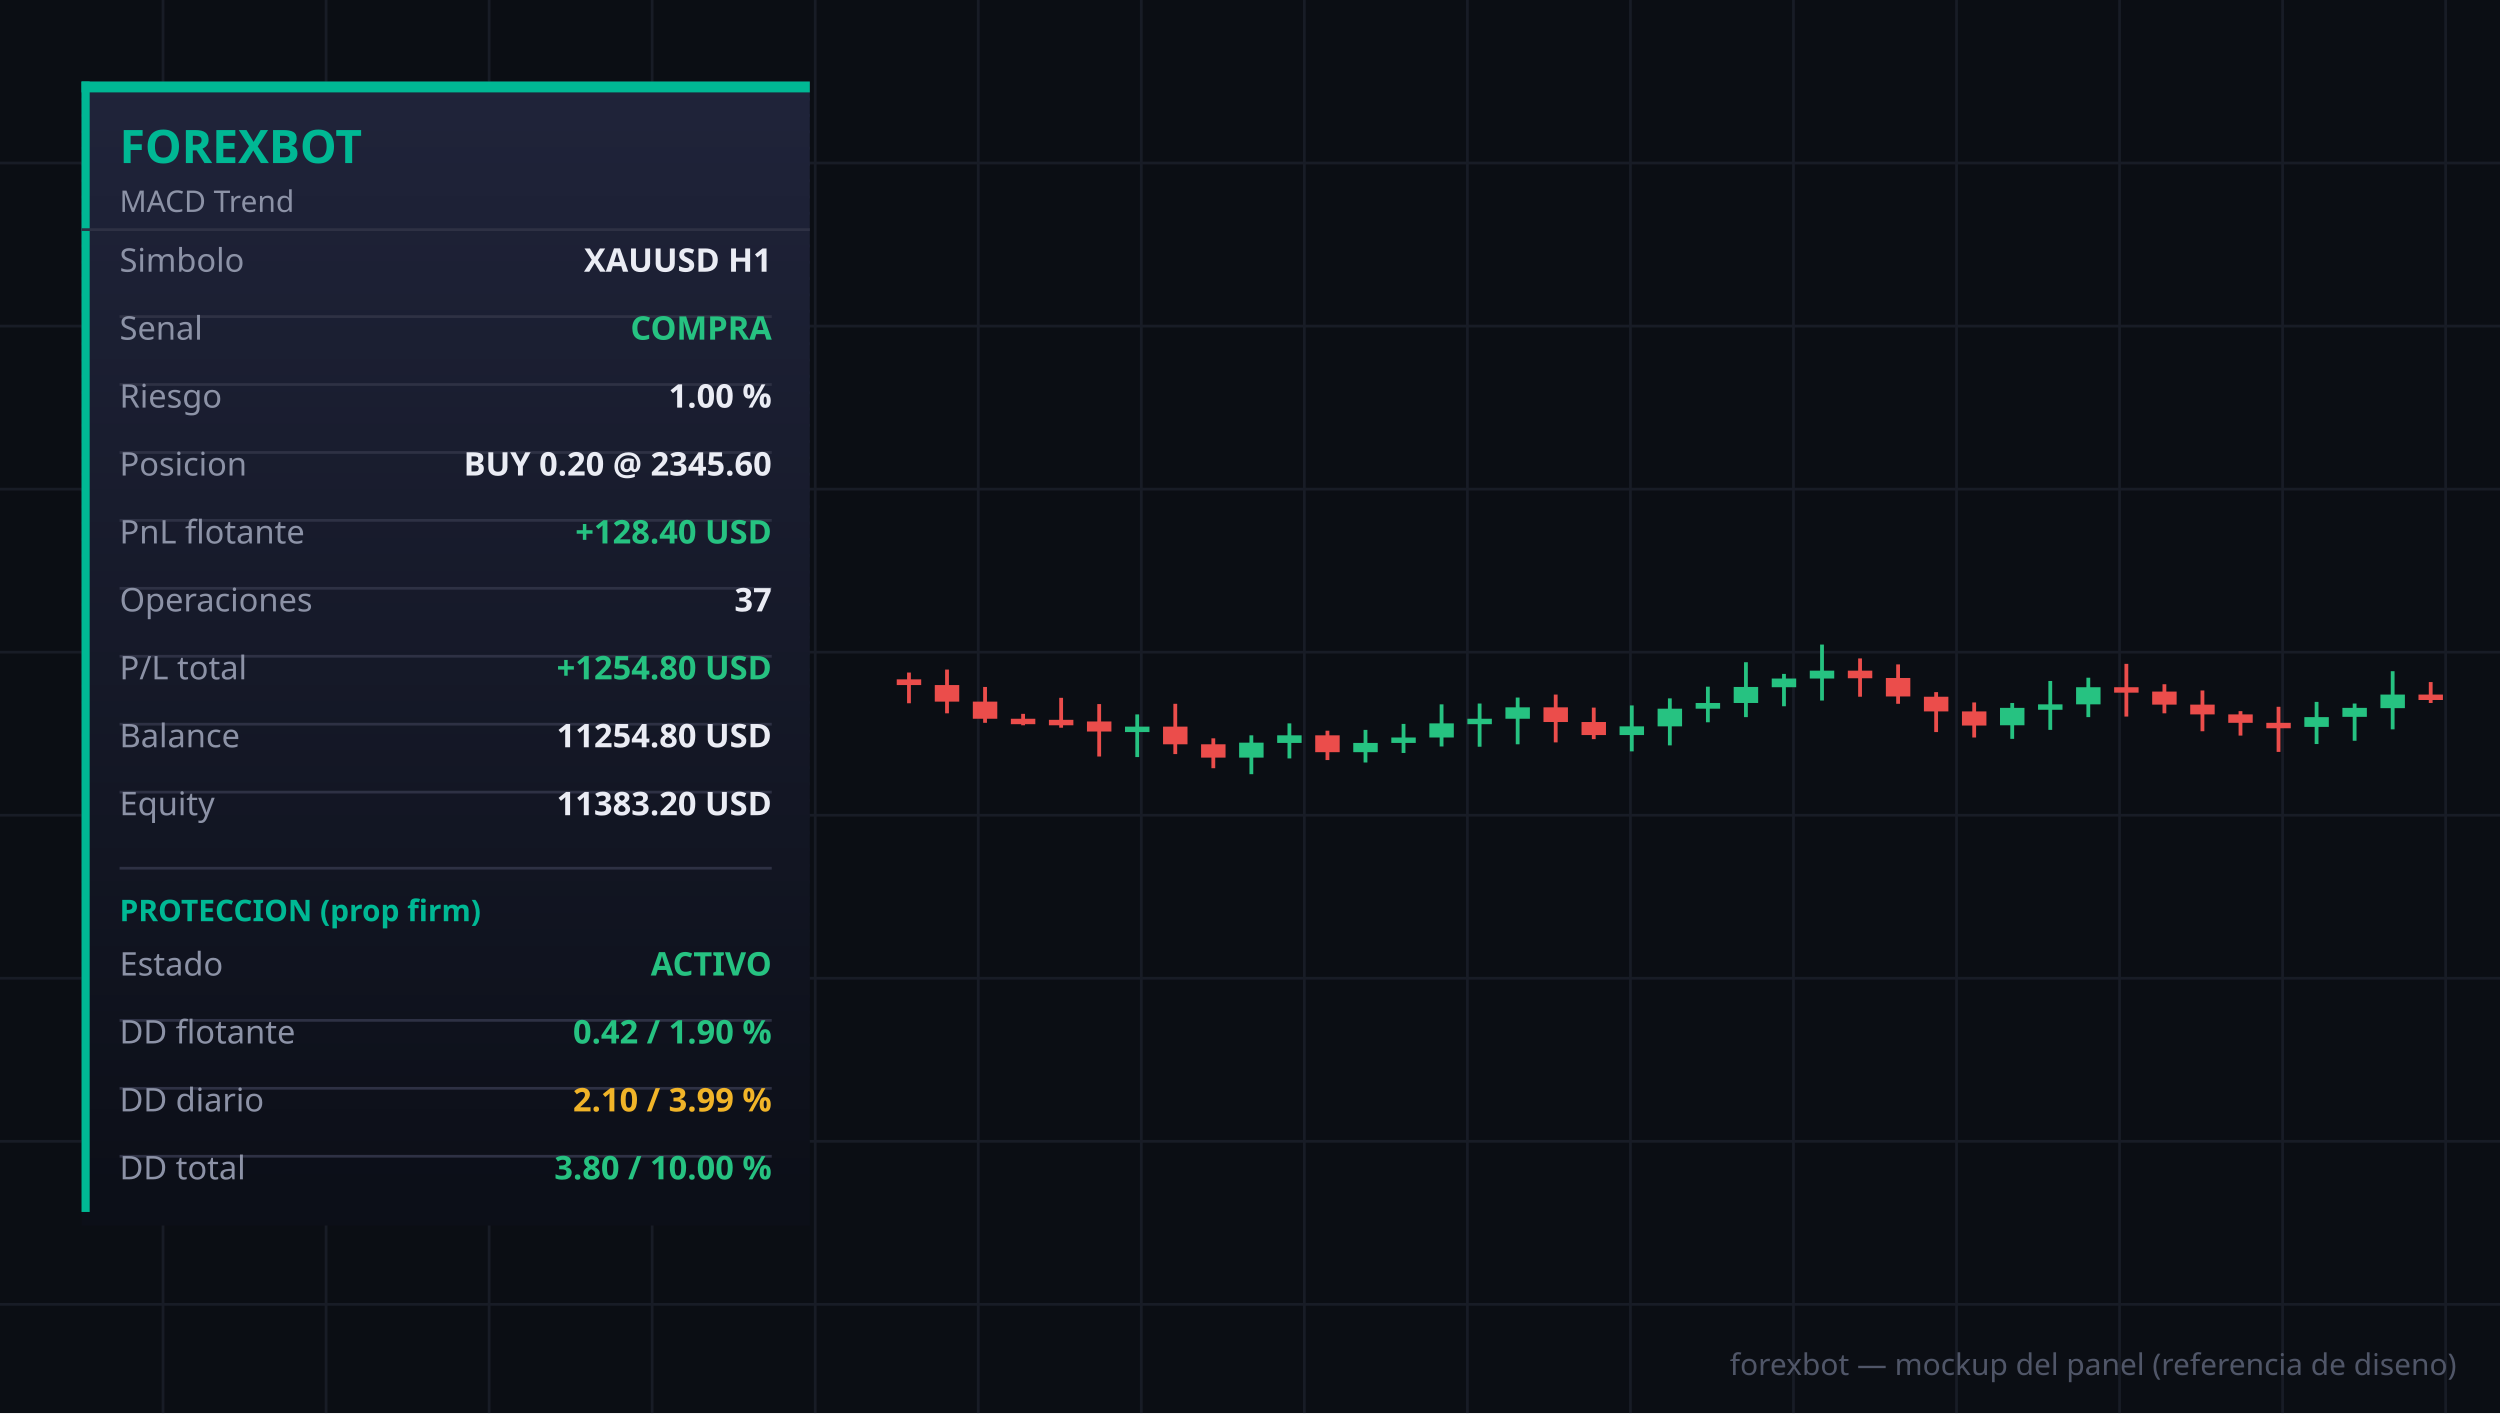
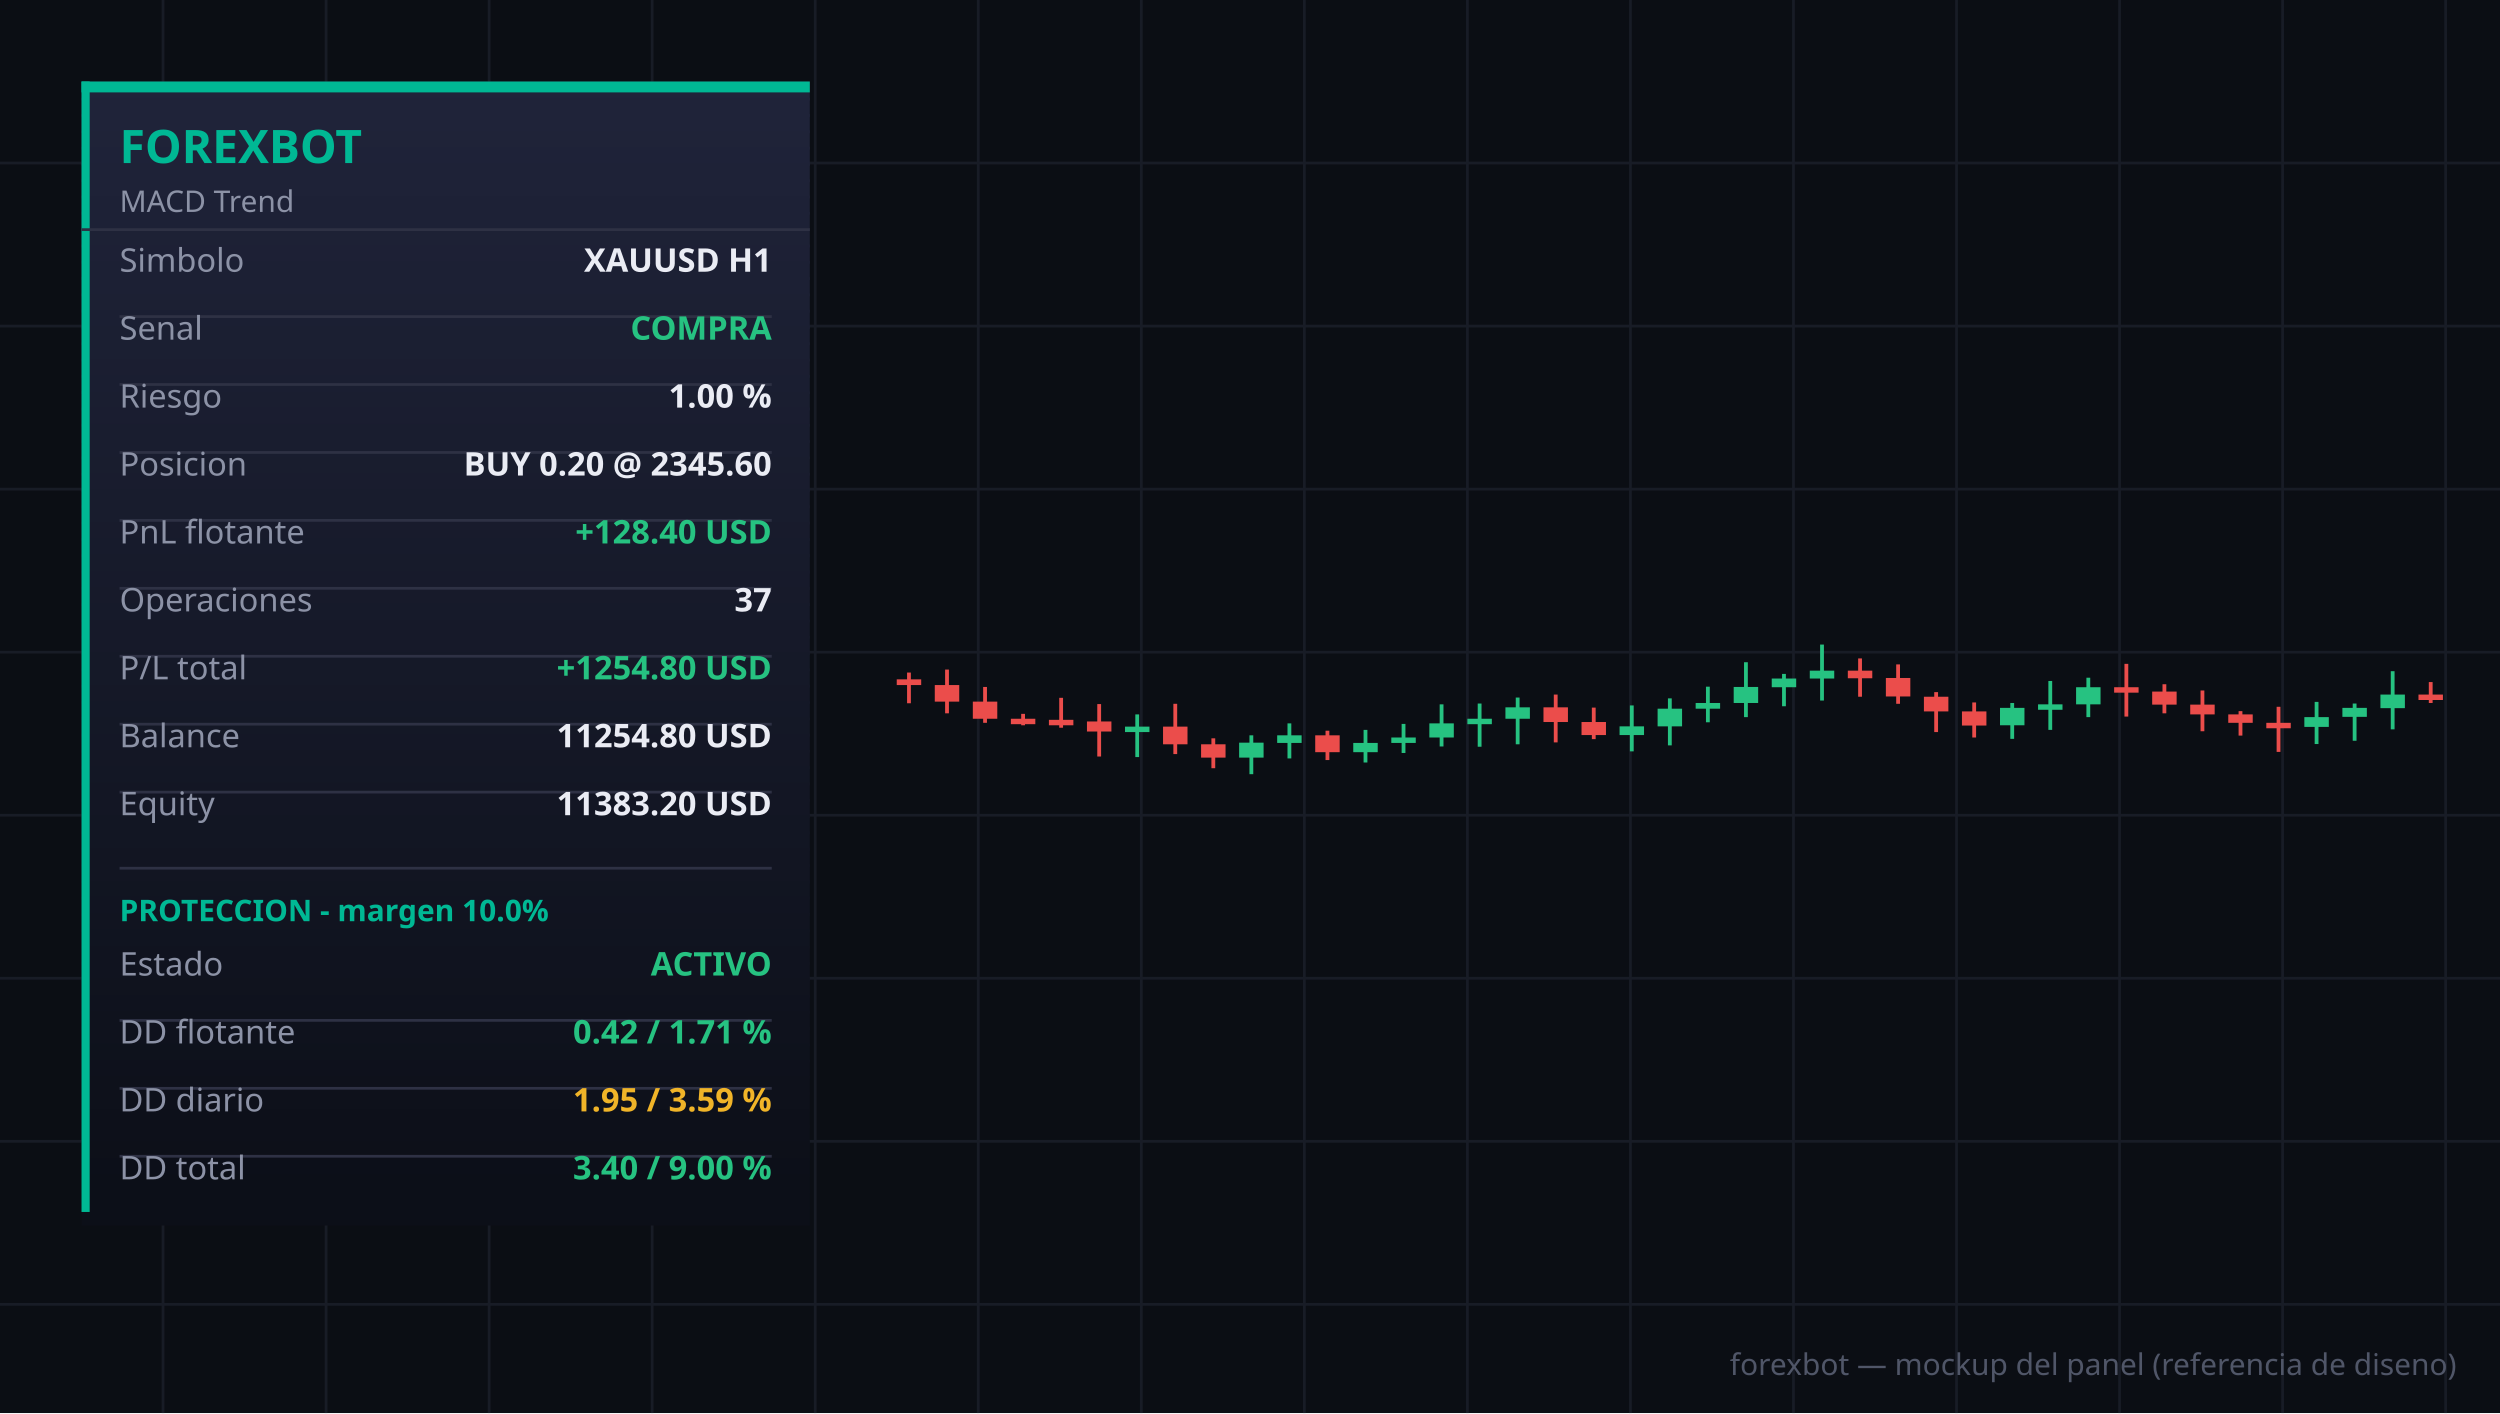
<svg xmlns="http://www.w3.org/2000/svg" width="920" height="520" viewBox="0 0 920 520" font-family="Segoe UI, sans-serif">
  <rect width="920" height="520" fill="rgb(11,14,20)" />
  <line x1="0" y1="60" x2="920" y2="60" stroke="rgb(24,28,38)" stroke-width="1" />
  <line x1="0" y1="120" x2="920" y2="120" stroke="rgb(24,28,38)" stroke-width="1" />
  <line x1="0" y1="180" x2="920" y2="180" stroke="rgb(24,28,38)" stroke-width="1" />
  <line x1="0" y1="240" x2="920" y2="240" stroke="rgb(24,28,38)" stroke-width="1" />
  <line x1="0" y1="300" x2="920" y2="300" stroke="rgb(24,28,38)" stroke-width="1" />
  <line x1="0" y1="360" x2="920" y2="360" stroke="rgb(24,28,38)" stroke-width="1" />
  <line x1="0" y1="420" x2="920" y2="420" stroke="rgb(24,28,38)" stroke-width="1" />
  <line x1="0" y1="480" x2="920" y2="480" stroke="rgb(24,28,38)" stroke-width="1" />
  <line x1="60" y1="0" x2="60" y2="520" stroke="rgb(24,28,38)" stroke-width="1" />
  <line x1="120" y1="0" x2="120" y2="520" stroke="rgb(24,28,38)" stroke-width="1" />
  <line x1="180" y1="0" x2="180" y2="520" stroke="rgb(24,28,38)" stroke-width="1" />
  <line x1="240" y1="0" x2="240" y2="520" stroke="rgb(24,28,38)" stroke-width="1" />
  <line x1="300" y1="0" x2="300" y2="520" stroke="rgb(24,28,38)" stroke-width="1" />
  <line x1="360" y1="0" x2="360" y2="520" stroke="rgb(24,28,38)" stroke-width="1" />
  <line x1="420" y1="0" x2="420" y2="520" stroke="rgb(24,28,38)" stroke-width="1" />
  <line x1="480" y1="0" x2="480" y2="520" stroke="rgb(24,28,38)" stroke-width="1" />
  <line x1="540" y1="0" x2="540" y2="520" stroke="rgb(24,28,38)" stroke-width="1" />
  <line x1="600" y1="0" x2="600" y2="520" stroke="rgb(24,28,38)" stroke-width="1" />
  <line x1="660" y1="0" x2="660" y2="520" stroke="rgb(24,28,38)" stroke-width="1" />
  <line x1="720" y1="0" x2="720" y2="520" stroke="rgb(24,28,38)" stroke-width="1" />
  <line x1="780" y1="0" x2="780" y2="520" stroke="rgb(24,28,38)" stroke-width="1" />
  <line x1="840" y1="0" x2="840" y2="520" stroke="rgb(24,28,38)" stroke-width="1" />
  <line x1="900" y1="0" x2="900" y2="520" stroke="rgb(24,28,38)" stroke-width="1" />
  <line x1="334.5" y1="247.5" x2="334.5" y2="258.8" stroke="rgb(235,77,75)" stroke-width="1.4" />
  <rect x="330" y="250.0" width="9" height="2.1" fill="rgb(235,77,75)" />
  <line x1="348.5" y1="246.4" x2="348.5" y2="262.5" stroke="rgb(235,77,75)" stroke-width="1.4" />
  <rect x="344" y="252.1" width="9" height="6.1" fill="rgb(235,77,75)" />
  <line x1="362.5" y1="252.8" x2="362.5" y2="266.0" stroke="rgb(235,77,75)" stroke-width="1.4" />
  <rect x="358" y="258.2" width="9" height="6.3" fill="rgb(235,77,75)" />
  <line x1="376.5" y1="262.7" x2="376.5" y2="266.9" stroke="rgb(235,77,75)" stroke-width="1.4" />
  <rect x="372" y="264.5" width="9" height="2.0" fill="rgb(235,77,75)" />
  <line x1="390.5" y1="256.8" x2="390.5" y2="267.8" stroke="rgb(235,77,75)" stroke-width="1.4" />
  <rect x="386" y="264.9" width="9" height="2.0" fill="rgb(235,77,75)" />
  <line x1="404.5" y1="259.1" x2="404.5" y2="278.4" stroke="rgb(235,77,75)" stroke-width="1.4" />
  <rect x="400" y="265.5" width="9" height="3.7" fill="rgb(235,77,75)" />
  <line x1="418.5" y1="262.9" x2="418.5" y2="278.6" stroke="rgb(38,194,129)" stroke-width="1.4" />
  <rect x="414" y="267.4" width="9" height="2.0" fill="rgb(38,194,129)" />
  <line x1="432.5" y1="259.0" x2="432.5" y2="277.5" stroke="rgb(235,77,75)" stroke-width="1.4" />
  <rect x="428" y="267.4" width="9" height="6.5" fill="rgb(235,77,75)" />
  <line x1="446.5" y1="271.7" x2="446.5" y2="282.7" stroke="rgb(235,77,75)" stroke-width="1.4" />
  <rect x="442" y="273.9" width="9" height="4.9" fill="rgb(235,77,75)" />
  <line x1="460.5" y1="270.6" x2="460.5" y2="284.9" stroke="rgb(38,194,129)" stroke-width="1.4" />
  <rect x="456" y="273.3" width="9" height="5.5" fill="rgb(38,194,129)" />
  <line x1="474.5" y1="266.2" x2="474.5" y2="279.1" stroke="rgb(38,194,129)" stroke-width="1.4" />
  <rect x="470" y="270.6" width="9" height="2.8" fill="rgb(38,194,129)" />
  <line x1="488.5" y1="268.9" x2="488.5" y2="279.7" stroke="rgb(235,77,75)" stroke-width="1.4" />
  <rect x="484" y="270.6" width="9" height="6.2" fill="rgb(235,77,75)" />
  <line x1="502.5" y1="268.6" x2="502.5" y2="280.6" stroke="rgb(38,194,129)" stroke-width="1.4" />
  <rect x="498" y="273.4" width="9" height="3.4" fill="rgb(38,194,129)" />
  <line x1="516.5" y1="266.4" x2="516.5" y2="277.1" stroke="rgb(38,194,129)" stroke-width="1.4" />
  <rect x="512" y="271.4" width="9" height="2.0" fill="rgb(38,194,129)" />
  <line x1="530.5" y1="259.2" x2="530.5" y2="274.7" stroke="rgb(38,194,129)" stroke-width="1.4" />
  <rect x="526" y="266.2" width="9" height="5.2" fill="rgb(38,194,129)" />
  <line x1="544.5" y1="258.9" x2="544.5" y2="274.8" stroke="rgb(38,194,129)" stroke-width="1.4" />
  <rect x="540" y="264.5" width="9" height="2.0" fill="rgb(38,194,129)" />
  <line x1="558.5" y1="256.7" x2="558.5" y2="273.9" stroke="rgb(38,194,129)" stroke-width="1.4" />
  <rect x="554" y="260.3" width="9" height="4.2" fill="rgb(38,194,129)" />
  <line x1="572.5" y1="255.6" x2="572.5" y2="273.2" stroke="rgb(235,77,75)" stroke-width="1.4" />
  <rect x="568" y="260.3" width="9" height="5.4" fill="rgb(235,77,75)" />
  <line x1="586.5" y1="260.4" x2="586.5" y2="272.0" stroke="rgb(235,77,75)" stroke-width="1.4" />
  <rect x="582" y="265.7" width="9" height="4.8" fill="rgb(235,77,75)" />
  <line x1="600.5" y1="259.6" x2="600.5" y2="276.5" stroke="rgb(38,194,129)" stroke-width="1.4" />
  <rect x="596" y="267.3" width="9" height="3.2" fill="rgb(38,194,129)" />
  <line x1="614.5" y1="257.0" x2="614.5" y2="274.3" stroke="rgb(38,194,129)" stroke-width="1.4" />
  <rect x="610" y="260.8" width="9" height="6.5" fill="rgb(38,194,129)" />
  <line x1="628.5" y1="252.7" x2="628.5" y2="265.8" stroke="rgb(38,194,129)" stroke-width="1.4" />
  <rect x="624" y="258.7" width="9" height="2.1" fill="rgb(38,194,129)" />
  <line x1="642.5" y1="243.7" x2="642.5" y2="263.9" stroke="rgb(38,194,129)" stroke-width="1.4" />
  <rect x="638" y="252.8" width="9" height="5.9" fill="rgb(38,194,129)" />
  <line x1="656.5" y1="248.0" x2="656.5" y2="259.9" stroke="rgb(38,194,129)" stroke-width="1.4" />
  <rect x="652" y="249.7" width="9" height="3.2" fill="rgb(38,194,129)" />
  <line x1="670.5" y1="237.2" x2="670.5" y2="257.8" stroke="rgb(38,194,129)" stroke-width="1.4" />
  <rect x="666" y="246.8" width="9" height="2.9" fill="rgb(38,194,129)" />
  <line x1="684.5" y1="242.3" x2="684.5" y2="256.4" stroke="rgb(235,77,75)" stroke-width="1.4" />
  <rect x="680" y="246.8" width="9" height="2.8" fill="rgb(235,77,75)" />
  <line x1="698.5" y1="244.5" x2="698.5" y2="259.0" stroke="rgb(235,77,75)" stroke-width="1.4" />
  <rect x="694" y="249.5" width="9" height="6.8" fill="rgb(235,77,75)" />
  <line x1="712.5" y1="254.7" x2="712.5" y2="269.4" stroke="rgb(235,77,75)" stroke-width="1.4" />
  <rect x="708" y="256.4" width="9" height="5.4" fill="rgb(235,77,75)" />
  <line x1="726.5" y1="258.5" x2="726.5" y2="271.4" stroke="rgb(235,77,75)" stroke-width="1.4" />
  <rect x="722" y="261.8" width="9" height="5.2" fill="rgb(235,77,75)" />
  <line x1="740.5" y1="258.7" x2="740.5" y2="271.9" stroke="rgb(38,194,129)" stroke-width="1.4" />
  <rect x="736" y="260.5" width="9" height="6.4" fill="rgb(38,194,129)" />
  <line x1="754.5" y1="250.6" x2="754.5" y2="268.6" stroke="rgb(38,194,129)" stroke-width="1.4" />
  <rect x="750" y="259.2" width="9" height="2.0" fill="rgb(38,194,129)" />
  <line x1="768.5" y1="249.4" x2="768.5" y2="263.9" stroke="rgb(38,194,129)" stroke-width="1.4" />
  <rect x="764" y="252.9" width="9" height="6.3" fill="rgb(38,194,129)" />
  <line x1="782.5" y1="244.3" x2="782.5" y2="263.7" stroke="rgb(235,77,75)" stroke-width="1.4" />
  <rect x="778" y="252.9" width="9" height="2.0" fill="rgb(235,77,75)" />
  <line x1="796.5" y1="251.8" x2="796.5" y2="262.5" stroke="rgb(235,77,75)" stroke-width="1.4" />
  <rect x="792" y="254.5" width="9" height="4.8" fill="rgb(235,77,75)" />
  <line x1="810.5" y1="254.1" x2="810.5" y2="269.1" stroke="rgb(235,77,75)" stroke-width="1.4" />
  <rect x="806" y="259.3" width="9" height="3.6" fill="rgb(235,77,75)" />
  <line x1="824.5" y1="261.7" x2="824.5" y2="270.7" stroke="rgb(235,77,75)" stroke-width="1.4" />
  <rect x="820" y="262.9" width="9" height="3.1" fill="rgb(235,77,75)" />
  <line x1="838.5" y1="260.1" x2="838.5" y2="276.7" stroke="rgb(235,77,75)" stroke-width="1.4" />
  <rect x="834" y="266.0" width="9" height="2.0" fill="rgb(235,77,75)" />
  <line x1="852.5" y1="258.3" x2="852.5" y2="273.8" stroke="rgb(38,194,129)" stroke-width="1.4" />
  <rect x="848" y="263.9" width="9" height="3.6" fill="rgb(38,194,129)" />
  <line x1="866.5" y1="258.9" x2="866.5" y2="272.6" stroke="rgb(38,194,129)" stroke-width="1.4" />
  <rect x="862" y="260.5" width="9" height="3.3" fill="rgb(38,194,129)" />
  <line x1="880.5" y1="247.0" x2="880.5" y2="268.4" stroke="rgb(38,194,129)" stroke-width="1.4" />
  <rect x="876" y="255.6" width="9" height="5.0" fill="rgb(38,194,129)" />
  <line x1="894.5" y1="251.0" x2="894.5" y2="258.7" stroke="rgb(235,77,75)" stroke-width="1.4" />
  <rect x="890" y="255.6" width="9" height="2.0" fill="rgb(235,77,75)" />
  <rect x="30" y="30" width="268" height="7" fill="rgb(32,36,58)" />
  <rect x="30" y="36" width="268" height="7" fill="rgb(31,35,57)" />
  <rect x="30" y="42" width="268" height="7" fill="rgb(31,35,57)" />
  <rect x="30" y="48" width="268" height="7" fill="rgb(31,35,56)" />
  <rect x="30" y="54" width="268" height="7" fill="rgb(30,34,56)" />
  <rect x="30" y="60" width="268" height="7" fill="rgb(30,34,55)" />
  <rect x="30" y="66" width="268" height="7" fill="rgb(30,34,55)" />
  <rect x="30" y="72" width="268" height="7" fill="rgb(29,33,54)" />
  <rect x="30" y="78" width="268" height="7" fill="rgb(29,33,54)" />
  <rect x="30" y="84" width="268" height="7" fill="rgb(29,33,53)" />
  <rect x="30" y="90" width="268" height="7" fill="rgb(29,32,53)" />
  <rect x="30" y="96" width="268" height="7" fill="rgb(28,32,52)" />
  <rect x="30" y="102" width="268" height="7" fill="rgb(28,32,52)" />
  <rect x="30" y="108" width="268" height="7" fill="rgb(28,32,51)" />
  <rect x="30" y="114" width="268" height="7" fill="rgb(27,31,51)" />
  <rect x="30" y="120" width="268" height="7" fill="rgb(27,31,50)" />
  <rect x="30" y="126" width="268" height="7" fill="rgb(27,31,50)" />
  <rect x="30" y="132" width="268" height="7" fill="rgb(27,30,49)" />
  <rect x="30" y="138" width="268" height="7" fill="rgb(26,30,49)" />
  <rect x="30" y="144" width="268" height="7" fill="rgb(26,30,48)" />
  <rect x="30" y="150" width="268" height="7" fill="rgb(26,29,48)" />
  <rect x="30" y="156" width="268" height="7" fill="rgb(25,29,47)" />
  <rect x="30" y="162" width="268" height="7" fill="rgb(25,29,47)" />
  <rect x="30" y="168" width="268" height="7" fill="rgb(25,29,46)" />
  <rect x="30" y="174" width="268" height="7" fill="rgb(25,28,46)" />
  <rect x="30" y="180" width="268" height="7" fill="rgb(24,28,45)" />
  <rect x="30" y="186" width="268" height="7" fill="rgb(24,28,45)" />
  <rect x="30" y="192" width="268" height="7" fill="rgb(24,27,44)" />
  <rect x="30" y="198" width="268" height="7" fill="rgb(23,27,44)" />
  <rect x="30" y="204" width="268" height="7" fill="rgb(23,27,43)" />
  <rect x="30" y="210" width="268" height="7" fill="rgb(23,26,43)" />
  <rect x="30" y="216" width="268" height="7" fill="rgb(23,26,42)" />
  <rect x="30" y="222" width="268" height="7" fill="rgb(22,26,42)" />
  <rect x="30" y="228" width="268" height="7" fill="rgb(22,25,41)" />
  <rect x="30" y="234" width="268" height="7" fill="rgb(22,25,41)" />
  <rect x="30" y="240" width="268" height="7" fill="rgb(21,25,40)" />
  <rect x="30" y="246" width="268" height="7" fill="rgb(21,25,40)" />
  <rect x="30" y="252" width="268" height="7" fill="rgb(21,24,39)" />
  <rect x="30" y="258" width="268" height="7" fill="rgb(20,24,39)" />
  <rect x="30" y="264" width="268" height="7" fill="rgb(20,24,38)" />
  <rect x="30" y="270" width="268" height="7" fill="rgb(20,23,38)" />
  <rect x="30" y="276" width="268" height="7" fill="rgb(20,23,37)" />
  <rect x="30" y="282" width="268" height="7" fill="rgb(19,23,37)" />
  <rect x="30" y="288" width="268" height="7" fill="rgb(19,22,36)" />
  <rect x="30" y="294" width="268" height="7" fill="rgb(19,22,36)" />
  <rect x="30" y="300" width="268" height="7" fill="rgb(18,22,35)" />
  <rect x="30" y="306" width="268" height="7" fill="rgb(18,22,35)" />
  <rect x="30" y="312" width="268" height="7" fill="rgb(18,21,34)" />
  <rect x="30" y="318" width="268" height="7" fill="rgb(18,21,34)" />
  <rect x="30" y="324" width="268" height="7" fill="rgb(17,21,33)" />
  <rect x="30" y="330" width="268" height="7" fill="rgb(17,20,33)" />
  <rect x="30" y="336" width="268" height="7" fill="rgb(17,20,32)" />
  <rect x="30" y="342" width="268" height="7" fill="rgb(16,20,32)" />
  <rect x="30" y="348" width="268" height="7" fill="rgb(16,19,31)" />
  <rect x="30" y="354" width="268" height="7" fill="rgb(16,19,31)" />
  <rect x="30" y="360" width="268" height="7" fill="rgb(16,19,30)" />
  <rect x="30" y="366" width="268" height="7" fill="rgb(15,18,30)" />
  <rect x="30" y="372" width="268" height="7" fill="rgb(15,18,29)" />
  <rect x="30" y="378" width="268" height="7" fill="rgb(15,18,29)" />
  <rect x="30" y="384" width="268" height="7" fill="rgb(14,18,28)" />
  <rect x="30" y="390" width="268" height="7" fill="rgb(14,17,28)" />
  <rect x="30" y="396" width="268" height="7" fill="rgb(14,17,27)" />
  <rect x="30" y="402" width="268" height="7" fill="rgb(14,17,27)" />
  <rect x="30" y="408" width="268" height="7" fill="rgb(13,16,26)" />
  <rect x="30" y="414" width="268" height="7" fill="rgb(13,16,26)" />
  <rect x="30" y="420" width="268" height="7" fill="rgb(13,16,25)" />
  <rect x="30" y="426" width="268" height="7" fill="rgb(12,15,25)" />
  <rect x="30" y="432" width="268" height="7" fill="rgb(12,15,24)" />
  <rect x="30" y="438" width="268" height="7" fill="rgb(12,15,24)" />
  <rect x="30" y="444" width="268" height="7" fill="rgb(12,15,24)" />
  <rect x="30" y="30" width="3" height="416" fill="rgb(0,184,148)" />
  <rect x="30" y="30" width="268" height="4" fill="rgb(0,184,148)" />
  <rect x="30" y="84" width="268" height="1" fill="rgb(46,49,68)" />
  <text x="44" y="60" fill="rgb(0,184,148)" font-size="17" font-weight="900">FOREXBOT</text>
  <text x="44" y="78" fill="rgb(140,146,166)" font-size="11">MACD Trend</text>
  <text x="44" y="100" fill="rgb(140,146,166)" font-size="12">Simbolo</text>
  <text x="284" y="100" fill="rgb(234,236,244)" font-size="12" font-weight="600" text-anchor="end">XAUUSD  H1</text>
  <rect x="44" y="116" width="240" height="1" fill="rgb(46,49,68)" />
  <text x="44" y="125" fill="rgb(140,146,166)" font-size="12">Senal</text>
  <text x="284" y="125" fill="rgb(38,194,129)" font-size="12" font-weight="600" text-anchor="end">COMPRA</text>
  <rect x="44" y="141" width="240" height="1" fill="rgb(46,49,68)" />
  <text x="44" y="150" fill="rgb(140,146,166)" font-size="12">Riesgo</text>
  <text x="284" y="150" fill="rgb(234,236,244)" font-size="12" font-weight="600" text-anchor="end">1.00 %</text>
  <rect x="44" y="166" width="240" height="1" fill="rgb(46,49,68)" />
  <text x="44" y="175" fill="rgb(140,146,166)" font-size="12">Posicion</text>
  <text x="284" y="175" fill="rgb(234,236,244)" font-size="12" font-weight="600" text-anchor="end">BUY 0.20 @ 2345.60</text>
  <rect x="44" y="191" width="240" height="1" fill="rgb(46,49,68)" />
  <text x="44" y="200" fill="rgb(140,146,166)" font-size="12">PnL flotante</text>
  <text x="284" y="200" fill="rgb(38,194,129)" font-size="12" font-weight="600" text-anchor="end">+128.40 USD</text>
  <rect x="44" y="216" width="240" height="1" fill="rgb(46,49,68)" />
  <text x="44" y="225" fill="rgb(140,146,166)" font-size="12">Operaciones</text>
  <text x="284" y="225" fill="rgb(234,236,244)" font-size="12" font-weight="600" text-anchor="end">37</text>
  <rect x="44" y="241" width="240" height="1" fill="rgb(46,49,68)" />
  <text x="44" y="250" fill="rgb(140,146,166)" font-size="12">P/L total</text>
  <text x="284" y="250" fill="rgb(38,194,129)" font-size="12" font-weight="600" text-anchor="end">+1254.80 USD</text>
  <rect x="44" y="266" width="240" height="1" fill="rgb(46,49,68)" />
  <text x="44" y="275" fill="rgb(140,146,166)" font-size="12">Balance</text>
  <text x="284" y="275" fill="rgb(234,236,244)" font-size="12" font-weight="600" text-anchor="end">11254.80 USD</text>
  <rect x="44" y="291" width="240" height="1" fill="rgb(46,49,68)" />
  <text x="44" y="300" fill="rgb(140,146,166)" font-size="12">Equity</text>
  <text x="284" y="300" fill="rgb(234,236,244)" font-size="12" font-weight="600" text-anchor="end">11383.20 USD</text>
  <rect x="44" y="319" width="240" height="1" fill="rgb(46,49,68)" />
-   <text x="44" y="339" fill="rgb(0,184,148)" font-size="11" font-weight="900">PROTECCION (prop firm)</text>
+   <text x="44" y="339" fill="rgb(0,184,148)" font-size="11" font-weight="900">PROTECCION  -  margen 10.0%</text>
  <text x="44" y="359" fill="rgb(140,146,166)" font-size="12">Estado</text>
  <text x="284" y="359" fill="rgb(38,194,129)" font-size="12" font-weight="600" text-anchor="end">ACTIVO</text>
  <rect x="44" y="375" width="240" height="1" fill="rgb(46,49,68)" />
  <text x="44" y="384" fill="rgb(140,146,166)" font-size="12">DD flotante</text>
-   <text x="284" y="384" fill="rgb(38,194,129)" font-size="12" font-weight="600" text-anchor="end">0.42 / 1.90 %</text>
+   <text x="284" y="384" fill="rgb(38,194,129)" font-size="12" font-weight="600" text-anchor="end">0.42 / 1.71 %</text>
  <rect x="44" y="400" width="240" height="1" fill="rgb(46,49,68)" />
  <text x="44" y="409" fill="rgb(140,146,166)" font-size="12">DD diario</text>
-   <text x="284" y="409" fill="rgb(240,180,40)" font-size="12" font-weight="600" text-anchor="end">2.10 / 3.99 %</text>
+   <text x="284" y="409" fill="rgb(240,180,40)" font-size="12" font-weight="600" text-anchor="end">1.95 / 3.59 %</text>
  <rect x="44" y="425" width="240" height="1" fill="rgb(46,49,68)" />
  <text x="44" y="434" fill="rgb(140,146,166)" font-size="12">DD total</text>
-   <text x="284" y="434" fill="rgb(38,194,129)" font-size="12" font-weight="600" text-anchor="end">3.80 / 10.00 %</text>
+   <text x="284" y="434" fill="rgb(38,194,129)" font-size="12" font-weight="600" text-anchor="end">3.40 / 9.00 %</text>
  <text x="904" y="506" fill="rgb(80,86,104)" font-size="11" text-anchor="end">forexbot — mockup del panel (referencia de diseno)</text>
</svg>
